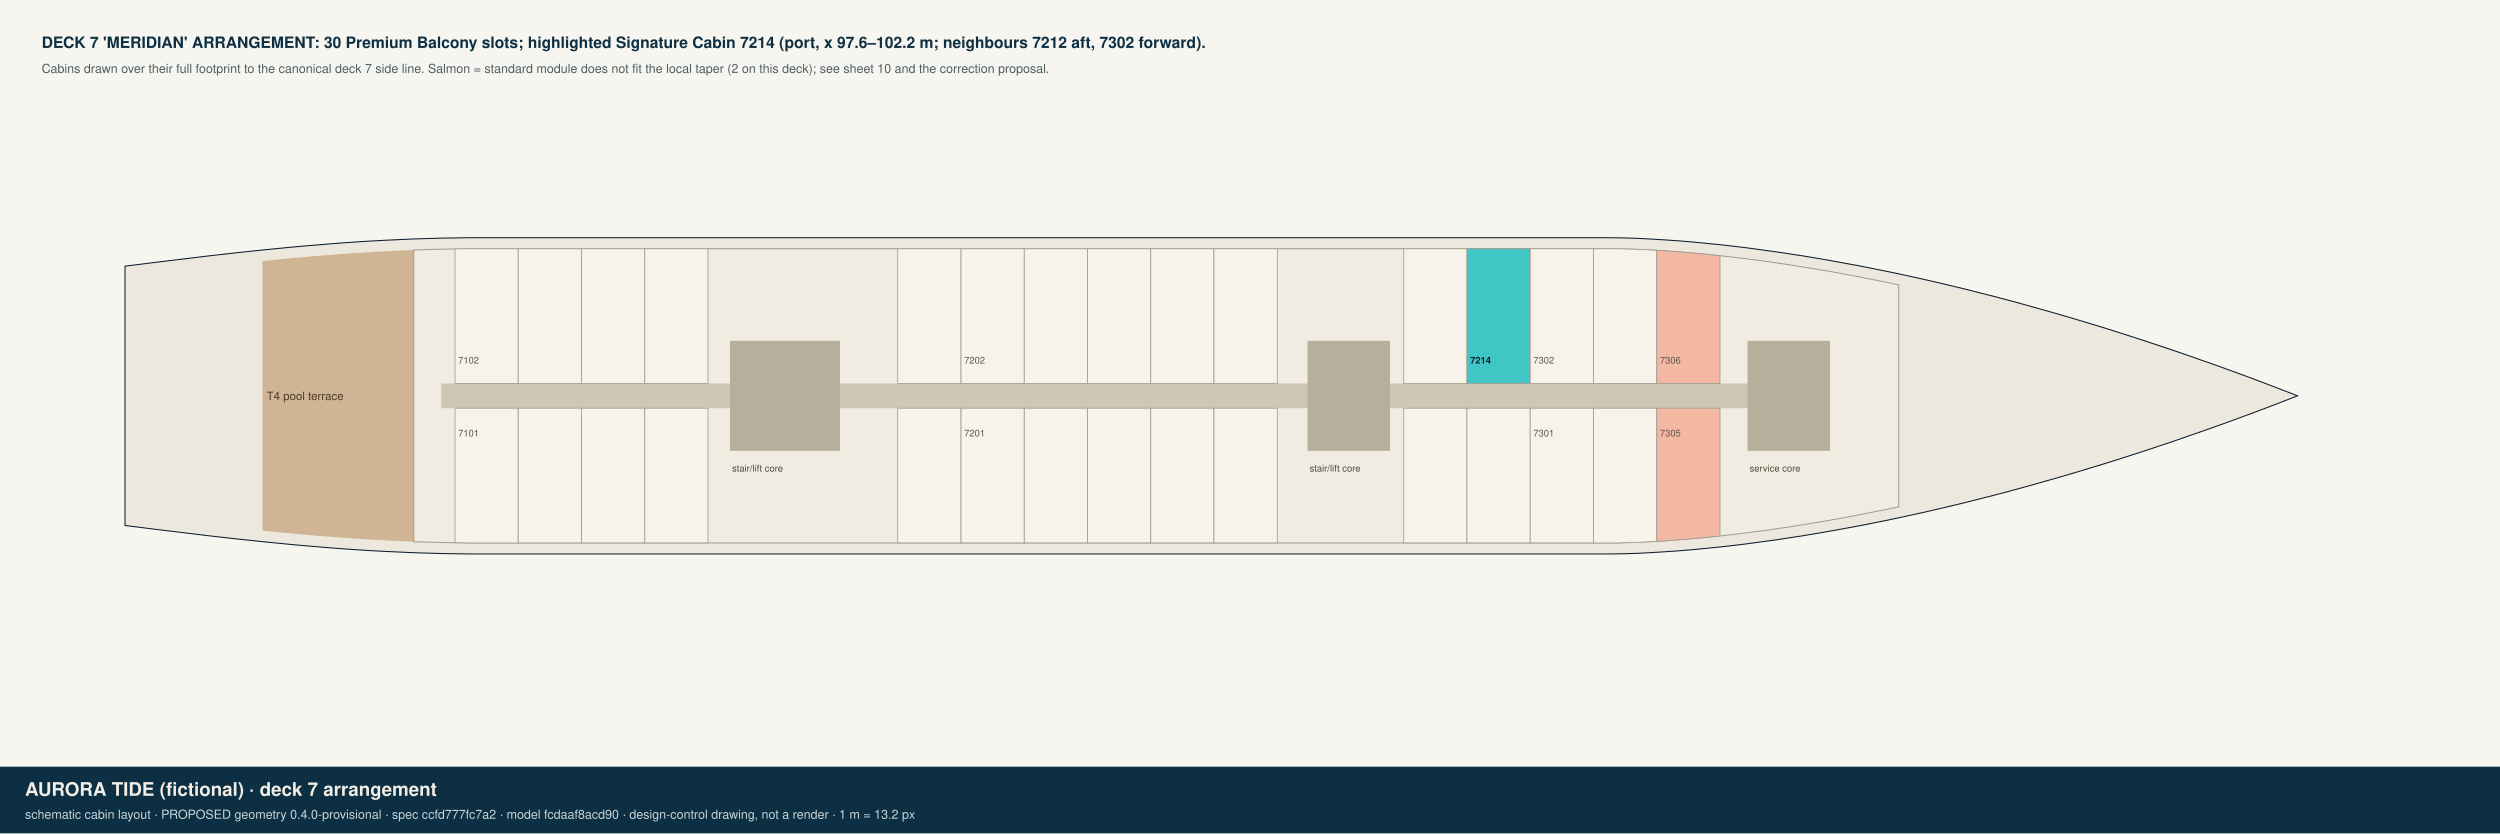
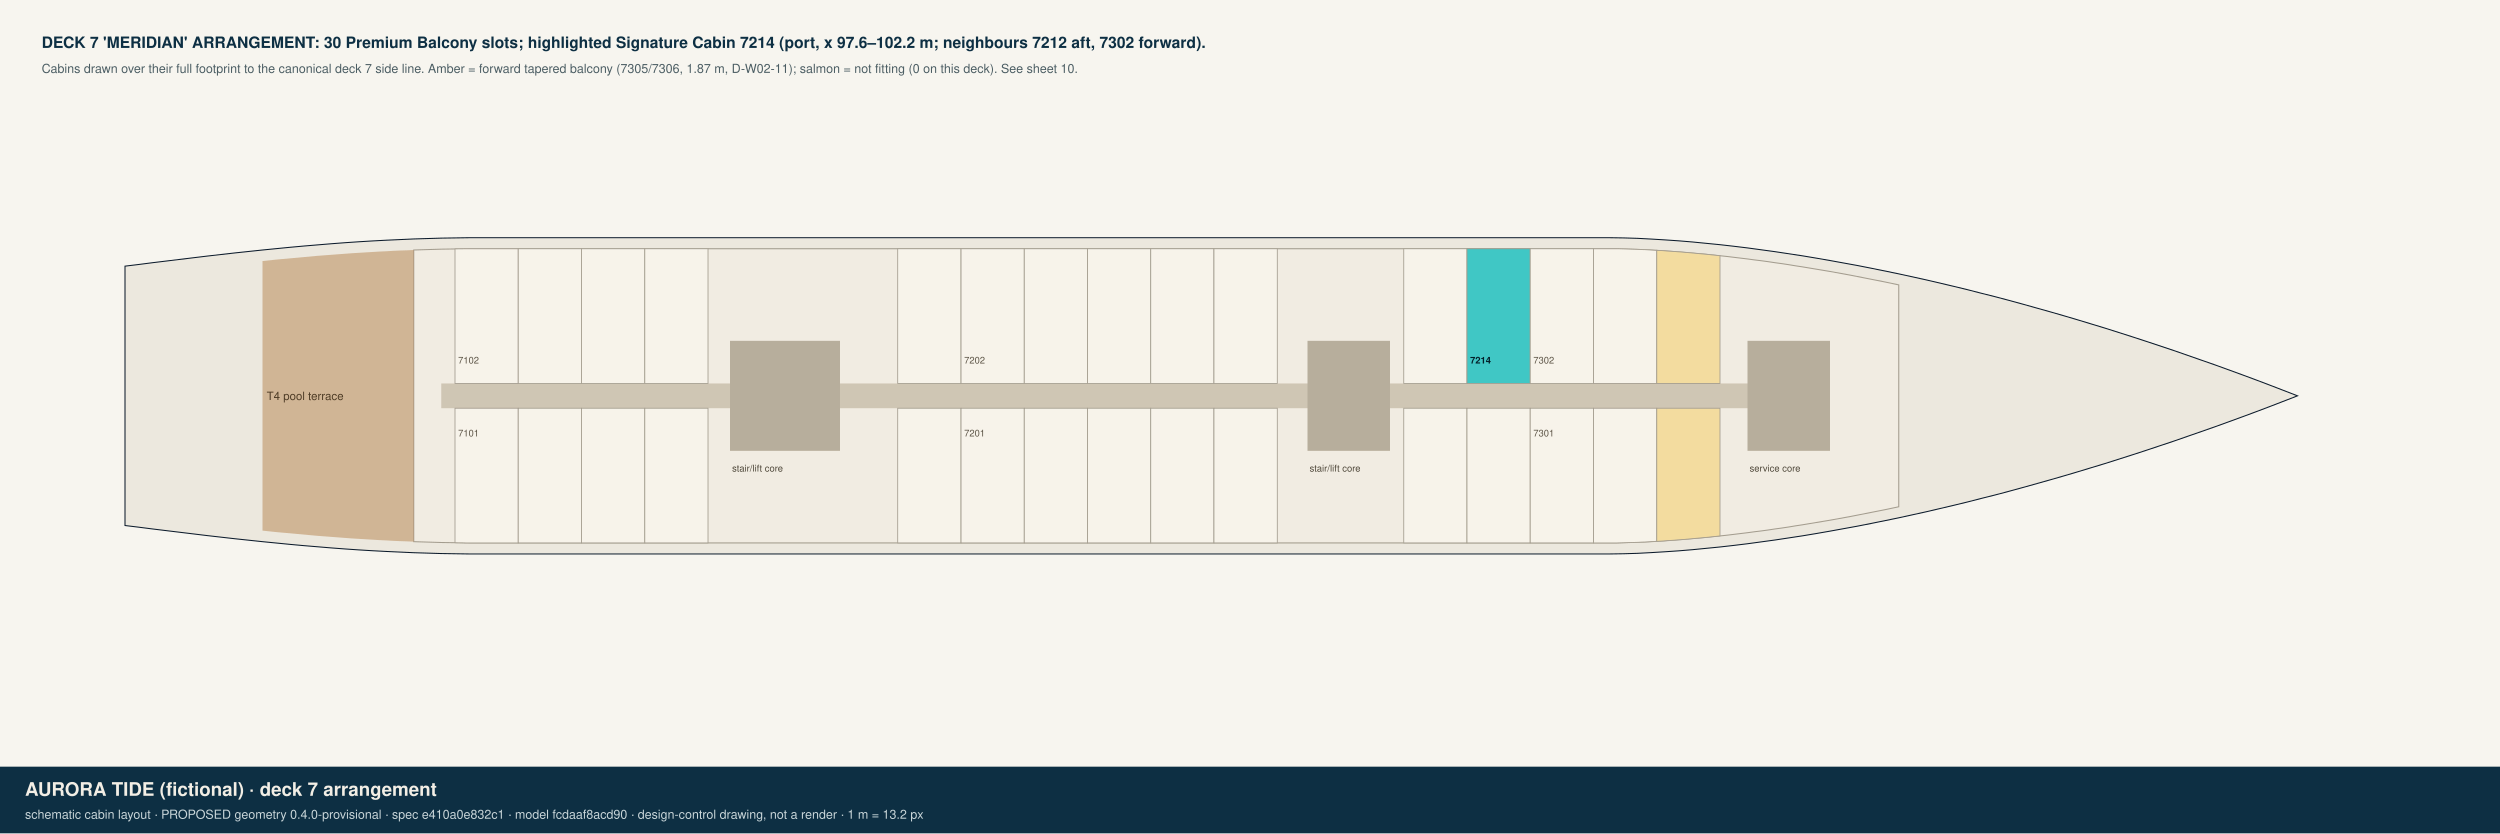
<svg xmlns="http://www.w3.org/2000/svg" viewBox="0 0 2400 800" width="2400" height="800" font-family="Helvetica, Arial, sans-serif">
  <rect width="2400" height="800" fill="#f7f5ef" />
  <g>
    <polygon points="120.0,255.5 133.2,253.9 146.4,252.2 159.6,250.6 172.8,249.0 186.0,247.4 199.2,245.8 212.4,244.3 225.6,242.8 238.8,241.4 252.0,240.0 265.2,238.7 278.4,237.4 291.6,236.2 304.8,235.1 318.0,234.0 331.2,233.0 344.4,232.1 357.6,231.3 370.8,230.6 384.0,230.0 397.2,229.4 410.4,229.0 423.6,228.6 436.8,228.4 450.0,228.2 463.2,228.2 476.4,228.2 489.6,228.2 502.8,228.2 516.0,228.2 529.2,228.2 542.4,228.2 555.6,228.2 568.8,228.2 582.0,228.2 595.2,228.2 608.4,228.2 621.6,228.2 634.8,228.2 648.0,228.2 661.2,228.2 674.4,228.2 687.6,228.2 700.8,228.2 714.0,228.2 727.2,228.2 740.4,228.2 753.6,228.2 766.8,228.2 780.0,228.2 793.2,228.2 806.4,228.2 819.6,228.2 832.8,228.2 846.0,228.2 859.2,228.2 872.4,228.2 885.6,228.2 898.8,228.2 912.0,228.2 925.2,228.2 938.4,228.2 951.6,228.2 964.8,228.2 978.0,228.2 991.2,228.2 1004.4,228.2 1017.6,228.2 1030.8,228.2 1044.0,228.2 1057.2,228.2 1070.4,228.2 1083.6,228.2 1096.8,228.2 1110.0,228.2 1123.2,228.2 1136.4,228.2 1149.6,228.2 1162.8,228.2 1176.0,228.2 1189.2,228.2 1202.4,228.2 1215.6,228.2 1228.8,228.2 1242.0,228.2 1255.2,228.2 1268.4,228.2 1281.6,228.2 1294.8,228.2 1308.0,228.2 1321.2,228.2 1334.4,228.2 1347.6,228.2 1360.8,228.2 1374.0,228.2 1387.2,228.2 1400.4,228.2 1413.6,228.2 1426.8,228.2 1440.0,228.2 1453.2,228.2 1466.4,228.2 1479.6,228.2 1492.8,228.2 1506.0,228.2 1519.2,228.2 1532.4,228.2 1545.6,228.2 1558.8,228.4 1572.0,228.8 1585.2,229.5 1598.4,230.3 1611.6,231.2 1624.8,232.3 1638.0,233.6 1651.2,234.9 1664.4,236.4 1677.6,238.0 1690.8,239.8 1704.0,241.6 1717.2,243.6 1730.4,245.6 1743.6,247.8 1756.8,250.1 1770.0,252.5 1783.2,254.9 1796.4,257.5 1809.6,260.2 1822.8,262.9 1836.0,265.8 1849.2,268.7 1862.4,271.8 1875.6,274.9 1888.8,278.1 1902.0,281.5 1915.2,284.8 1928.4,288.3 1941.6,291.9 1954.8,295.6 1968.0,299.3 1981.2,303.1 1994.4,307.0 2007.6,311.0 2020.8,315.0 2034.0,319.2 2047.2,323.4 2060.4,327.7 2073.6,332.1 2086.8,336.5 2100.0,341.1 2113.2,345.7 2126.4,350.3 2139.6,355.1 2152.8,359.9 2166.0,364.8 2179.2,369.8 2192.4,374.9 2205.6,380.0 2205.6,380.0 2192.4,385.1 2179.2,390.2 2166.0,395.2 2152.8,400.1 2139.6,404.9 2126.4,409.7 2113.2,414.3 2100.0,418.9 2086.8,423.5 2073.6,427.9 2060.4,432.3 2047.2,436.6 2034.0,440.8 2020.8,445.0 2007.6,449.0 1994.4,453.0 1981.2,456.9 1968.0,460.7 1954.8,464.4 1941.6,468.1 1928.4,471.7 1915.2,475.2 1902.0,478.5 1888.8,481.9 1875.6,485.1 1862.4,488.2 1849.2,491.3 1836.0,494.2 1822.8,497.1 1809.6,499.8 1796.4,502.5 1783.2,505.1 1770.0,507.5 1756.8,509.9 1743.6,512.2 1730.4,514.4 1717.2,516.4 1704.0,518.4 1690.8,520.2 1677.6,522.0 1664.4,523.6 1651.2,525.1 1638.0,526.4 1624.8,527.7 1611.6,528.8 1598.4,529.7 1585.2,530.5 1572.0,531.2 1558.8,531.6 1545.6,531.8 1532.4,531.8 1519.2,531.8 1506.0,531.8 1492.8,531.8 1479.6,531.8 1466.4,531.8 1453.2,531.8 1440.0,531.8 1426.8,531.8 1413.6,531.8 1400.4,531.8 1387.2,531.8 1374.0,531.8 1360.8,531.8 1347.6,531.8 1334.4,531.8 1321.2,531.8 1308.0,531.8 1294.8,531.8 1281.6,531.8 1268.4,531.8 1255.2,531.8 1242.0,531.8 1228.8,531.8 1215.6,531.8 1202.4,531.8 1189.2,531.8 1176.0,531.8 1162.8,531.8 1149.6,531.8 1136.4,531.8 1123.2,531.8 1110.0,531.8 1096.8,531.8 1083.6,531.8 1070.4,531.8 1057.2,531.8 1044.0,531.8 1030.8,531.8 1017.6,531.8 1004.4,531.8 991.2,531.8 978.0,531.8 964.8,531.8 951.6,531.8 938.4,531.8 925.2,531.8 912.0,531.8 898.8,531.8 885.6,531.8 872.4,531.8 859.2,531.8 846.0,531.8 832.8,531.8 819.6,531.8 806.4,531.8 793.2,531.8 780.0,531.8 766.8,531.8 753.6,531.8 740.4,531.8 727.2,531.8 714.0,531.8 700.8,531.8 687.6,531.8 674.4,531.8 661.2,531.8 648.0,531.8 634.8,531.8 621.6,531.8 608.4,531.8 595.2,531.8 582.0,531.8 568.8,531.8 555.6,531.8 542.4,531.8 529.2,531.8 516.0,531.8 502.8,531.8 489.6,531.8 476.4,531.8 463.2,531.8 450.0,531.8 436.8,531.6 423.6,531.4 410.4,531.0 397.2,530.6 384.0,530.0 370.8,529.4 357.6,528.7 344.4,527.9 331.2,527.0 318.0,526.0 304.8,524.9 291.6,523.8 278.4,522.6 265.2,521.3 252.0,520.0 238.8,518.6 225.6,517.2 212.4,515.7 199.2,514.2 186.0,512.6 172.8,511.0 159.6,509.4 146.4,507.8 133.2,506.1 120.0,504.5" fill="#ece8de" stroke="#0b1a2b" stroke-width="1" />
    <g id="deck7-footprint" data-k="13.2" data-ox="120" data-cy="380" data-from="21" data-to="129">
      <polygon points="397.2,240.0 403.8,239.8 410.4,239.6 417.0,239.4 423.6,239.2 430.2,239.1 436.8,239.0 443.4,238.9 450.0,238.8 456.6,238.8 463.2,238.8 469.8,238.8 476.4,238.8 483.0,238.8 489.6,238.8 496.2,238.8 502.8,238.8 509.4,238.8 516.0,238.8 522.6,238.8 529.2,238.8 535.8,238.8 542.4,238.8 549.0,238.8 555.6,238.8 562.2,238.8 568.8,238.8 575.4,238.8 582.0,238.8 588.6,238.8 595.2,238.8 601.8,238.8 608.4,238.8 615.0,238.8 621.6,238.8 628.2,238.8 634.8,238.8 641.4,238.8 648.0,238.8 654.6,238.8 661.2,238.8 667.8,238.8 674.4,238.8 681.0,238.8 687.6,238.8 694.2,238.8 700.8,238.8 707.4,238.8 714.0,238.8 720.6,238.8 727.2,238.8 733.8,238.8 740.4,238.8 747.0,238.8 753.6,238.8 760.2,238.8 766.8,238.8 773.4,238.8 780.0,238.8 786.6,238.8 793.2,238.8 799.8,238.8 806.4,238.8 813.0,238.8 819.6,238.8 826.2,238.8 832.8,238.8 839.4,238.8 846.0,238.8 852.6,238.8 859.2,238.8 865.8,238.8 872.4,238.8 879.0,238.8 885.6,238.8 892.2,238.8 898.8,238.8 905.4,238.8 912.0,238.8 918.6,238.8 925.2,238.8 931.8,238.8 938.4,238.8 945.0,238.8 951.6,238.8 958.2,238.8 964.8,238.8 971.4,238.8 978.0,238.8 984.6,238.8 991.2,238.8 997.8,238.8 1004.4,238.8 1011.0,238.8 1017.6,238.8 1024.2,238.8 1030.8,238.8 1037.4,238.8 1044.0,238.8 1050.6,238.8 1057.2,238.8 1063.8,238.8 1070.4,238.8 1077.0,238.8 1083.6,238.8 1090.2,238.8 1096.8,238.8 1103.4,238.8 1110.0,238.8 1116.6,238.8 1123.2,238.8 1129.8,238.8 1136.4,238.8 1143.0,238.8 1149.6,238.8 1156.2,238.8 1162.8,238.8 1169.4,238.8 1176.0,238.8 1182.6,238.8 1189.2,238.8 1195.8,238.8 1202.4,238.8 1209.0,238.8 1215.6,238.8 1222.2,238.8 1228.8,238.8 1235.4,238.8 1242.0,238.8 1248.6,238.8 1255.2,238.8 1261.8,238.8 1268.4,238.8 1275.0,238.8 1281.6,238.8 1288.2,238.8 1294.8,238.8 1301.4,238.8 1308.0,238.8 1314.6,238.8 1321.2,238.8 1327.8,238.8 1334.4,238.8 1341.0,238.8 1347.6,238.8 1354.2,238.8 1360.8,238.8 1367.4,238.8 1374.0,238.8 1380.6,238.8 1387.2,238.8 1393.8,238.8 1400.4,238.8 1407.0,238.8 1413.6,238.8 1420.2,238.8 1426.8,238.8 1433.4,238.8 1440.0,238.8 1446.6,238.8 1453.2,238.8 1459.8,238.8 1466.4,238.8 1473.0,238.8 1479.6,238.8 1486.2,238.8 1492.8,238.8 1499.4,238.8 1506.0,238.8 1512.6,238.8 1519.2,238.8 1525.8,238.8 1532.4,238.8 1539.0,238.8 1545.6,238.8 1552.2,238.8 1558.8,239.0 1565.4,239.2 1572.0,239.4 1578.6,239.7 1585.2,240.0 1591.8,240.4 1598.4,240.8 1605.0,241.3 1611.6,241.8 1618.2,242.3 1624.8,242.9 1631.4,243.5 1638.0,244.1 1644.6,244.8 1651.2,245.5 1657.8,246.2 1664.4,247.0 1671.0,247.8 1677.6,248.6 1684.2,249.5 1690.8,250.3 1697.4,251.2 1704.0,252.2 1710.6,253.1 1717.2,254.1 1723.8,255.2 1730.4,256.2 1737.0,257.3 1743.6,258.4 1750.2,259.5 1756.8,260.6 1763.4,261.8 1770.0,263.0 1776.6,264.2 1783.2,265.5 1789.8,266.8 1796.4,268.1 1803.0,269.4 1809.6,270.7 1816.2,272.1 1822.8,273.5 1822.8,486.5 1816.2,487.9 1809.6,489.3 1803.0,490.6 1796.4,491.9 1789.8,493.2 1783.2,494.5 1776.6,495.8 1770.0,497.0 1763.4,498.2 1756.8,499.4 1750.2,500.5 1743.6,501.6 1737.0,502.7 1730.4,503.8 1723.8,504.8 1717.2,505.9 1710.6,506.9 1704.0,507.8 1697.4,508.8 1690.8,509.7 1684.2,510.5 1677.6,511.4 1671.0,512.2 1664.4,513.0 1657.8,513.8 1651.2,514.5 1644.6,515.2 1638.0,515.9 1631.4,516.5 1624.8,517.1 1618.2,517.7 1611.6,518.2 1605.0,518.7 1598.4,519.2 1591.8,519.6 1585.2,520.0 1578.6,520.3 1572.0,520.6 1565.4,520.8 1558.8,521.0 1552.2,521.2 1545.6,521.2 1539.0,521.2 1532.4,521.2 1525.8,521.2 1519.2,521.2 1512.6,521.2 1506.0,521.2 1499.4,521.2 1492.8,521.2 1486.2,521.2 1479.6,521.2 1473.0,521.2 1466.4,521.2 1459.8,521.2 1453.2,521.2 1446.6,521.2 1440.0,521.2 1433.4,521.2 1426.8,521.2 1420.2,521.2 1413.6,521.2 1407.0,521.2 1400.4,521.2 1393.8,521.2 1387.2,521.2 1380.6,521.2 1374.0,521.2 1367.4,521.2 1360.8,521.2 1354.2,521.2 1347.6,521.2 1341.0,521.2 1334.4,521.2 1327.8,521.2 1321.2,521.2 1314.6,521.2 1308.0,521.2 1301.4,521.2 1294.8,521.2 1288.2,521.2 1281.6,521.2 1275.0,521.2 1268.4,521.2 1261.8,521.2 1255.2,521.2 1248.6,521.2 1242.0,521.2 1235.4,521.2 1228.8,521.2 1222.2,521.2 1215.6,521.2 1209.0,521.2 1202.4,521.2 1195.8,521.2 1189.2,521.2 1182.6,521.2 1176.0,521.2 1169.4,521.2 1162.8,521.2 1156.2,521.2 1149.6,521.2 1143.0,521.2 1136.4,521.2 1129.8,521.2 1123.2,521.2 1116.6,521.2 1110.0,521.2 1103.4,521.2 1096.8,521.2 1090.2,521.2 1083.6,521.2 1077.0,521.2 1070.4,521.2 1063.8,521.2 1057.2,521.2 1050.6,521.2 1044.0,521.2 1037.4,521.2 1030.8,521.2 1024.2,521.2 1017.6,521.2 1011.0,521.2 1004.4,521.2 997.8,521.2 991.2,521.2 984.6,521.2 978.0,521.2 971.4,521.2 964.8,521.2 958.2,521.2 951.6,521.2 945.0,521.2 938.4,521.2 931.8,521.2 925.2,521.2 918.6,521.2 912.0,521.2 905.4,521.2 898.8,521.2 892.2,521.2 885.6,521.2 879.0,521.2 872.4,521.2 865.8,521.2 859.2,521.2 852.6,521.2 846.0,521.2 839.4,521.2 832.8,521.2 826.2,521.2 819.6,521.2 813.0,521.2 806.4,521.2 799.8,521.2 793.2,521.2 786.6,521.2 780.0,521.2 773.4,521.2 766.8,521.2 760.2,521.2 753.6,521.2 747.0,521.2 740.4,521.2 733.8,521.2 727.2,521.2 720.6,521.2 714.0,521.2 707.4,521.2 700.8,521.2 694.2,521.2 687.6,521.2 681.0,521.2 674.4,521.2 667.8,521.2 661.2,521.2 654.6,521.2 648.0,521.2 641.4,521.2 634.8,521.2 628.2,521.2 621.6,521.2 615.0,521.2 608.4,521.2 601.8,521.2 595.2,521.2 588.6,521.2 582.0,521.2 575.4,521.2 568.8,521.2 562.2,521.2 555.6,521.2 549.0,521.2 542.4,521.2 535.8,521.2 529.2,521.2 522.6,521.2 516.0,521.2 509.4,521.2 502.8,521.2 496.2,521.2 489.6,521.2 483.0,521.2 476.4,521.2 469.8,521.2 463.2,521.2 456.6,521.2 450.0,521.2 443.4,521.1 436.8,521.0 430.2,520.9 423.6,520.8 417.0,520.6 410.4,520.4 403.8,520.2 397.2,520.0" fill="#f1ece2" stroke="#a39c8e" stroke-width="1" />
    </g>
    <polygon points="252.0,250.6 258.6,249.9 265.2,249.2 271.8,248.6 278.4,248.0 285.0,247.4 291.6,246.8 298.2,246.2 304.8,245.6 311.4,245.1 318.0,244.6 324.6,244.1 331.2,243.6 337.8,243.1 344.4,242.7 351.0,242.3 357.6,241.9 364.2,241.5 370.8,241.2 377.4,240.8 384.0,240.5 390.6,240.3 397.2,240.0 397.2,520.0 390.6,519.7 384.0,519.5 377.4,519.2 370.8,518.8 364.2,518.5 357.6,518.1 351.0,517.7 344.4,517.3 337.8,516.9 331.2,516.4 324.6,515.9 318.0,515.4 311.4,514.9 304.8,514.4 298.2,513.8 291.6,513.2 285.0,512.6 278.4,512.0 271.8,511.4 265.2,510.8 258.6,510.1 252.0,509.4" fill="#b98a5a" stroke="none" stroke-width="1" fill-opacity="0.55" />
    <text x="256.0" y="384.0" font-size="11" fill="#4d3b25">T4 pool terrace</text>
    <rect x="423.6" y="368.12" width="1293.6" height="23.76" fill="#cfc6b4" />
    <rect x="700.8" y="327.2" width="105.6" height="105.6" fill="#b7ae9c" />
    <text x="702.8" y="452.7" font-size="9" fill="#4b4436">stair/lift core</text>
    <rect x="1255.2" y="327.2" width="79.2" height="105.6" fill="#b7ae9c" />
    <text x="1257.2" y="452.7" font-size="9" fill="#4b4436">stair/lift core</text>
    <rect x="1677.6" y="327.2" width="79.2" height="105.6" fill="#b7ae9c" />
    <text x="1679.6" y="452.7" font-size="9" fill="#4b4436">service core</text>
    <polygon points="436.8,368.1 440.1,368.1 443.4,368.1 446.7,368.1 450.0,368.1 453.3,368.1 456.6,368.1 459.9,368.1 463.2,368.1 466.5,368.1 469.8,368.1 473.1,368.1 476.4,368.1 479.7,368.1 483.0,368.1 486.3,368.1 489.6,368.1 492.9,368.1 496.2,368.1 497.5,368.1 497.5,238.8 496.2,238.8 492.9,238.8 489.6,238.8 486.3,238.8 483.0,238.8 479.7,238.8 476.4,238.8 473.1,238.8 469.8,238.8 466.5,238.8 463.2,238.8 459.9,238.8 456.6,238.8 453.3,238.8 450.0,238.8 446.7,238.8 443.4,238.9 440.1,238.9 436.8,239.0" fill="#f7f3ea" stroke="#a39c8e" stroke-width="0.8" />
    <text x="439.8" y="349.0" font-size="9" fill="#5b5345">7102</text>
    <polygon points="436.8,391.9 440.1,391.9 443.4,391.9 446.7,391.9 450.0,391.9 453.3,391.9 456.6,391.9 459.9,391.9 463.2,391.9 466.5,391.9 469.8,391.9 473.1,391.9 476.4,391.9 479.7,391.9 483.0,391.9 486.3,391.9 489.6,391.9 492.9,391.9 496.2,391.9 497.5,391.9 497.5,521.2 496.2,521.2 492.9,521.2 489.6,521.2 486.3,521.2 483.0,521.2 479.7,521.2 476.4,521.2 473.1,521.2 469.8,521.2 466.5,521.2 463.2,521.2 459.9,521.2 456.6,521.2 453.3,521.2 450.0,521.2 446.7,521.2 443.4,521.1 440.1,521.1 436.8,521.0" fill="#f7f3ea" stroke="#a39c8e" stroke-width="0.8" />
    <text x="439.8" y="419.0" font-size="9" fill="#5b5345">7101</text>
    <polygon points="497.5,368.1 500.8,368.1 504.1,368.1 507.4,368.1 510.7,368.1 514.0,368.1 517.3,368.1 520.6,368.1 523.9,368.1 527.2,368.1 530.5,368.1 533.8,368.1 537.1,368.1 540.4,368.1 543.7,368.1 547.0,368.1 550.3,368.1 553.6,368.1 556.9,368.1 558.2,368.1 558.2,238.8 556.9,238.8 553.6,238.8 550.3,238.8 547.0,238.8 543.7,238.8 540.4,238.8 537.1,238.8 533.8,238.8 530.5,238.8 527.2,238.8 523.9,238.8 520.6,238.8 517.3,238.8 514.0,238.8 510.7,238.8 507.4,238.8 504.1,238.8 500.8,238.8 497.5,238.8" fill="#f7f3ea" stroke="#a39c8e" stroke-width="0.8" />
    <polygon points="497.5,391.9 500.8,391.9 504.1,391.9 507.4,391.9 510.7,391.9 514.0,391.9 517.3,391.9 520.6,391.9 523.9,391.9 527.2,391.9 530.5,391.9 533.8,391.9 537.1,391.9 540.4,391.9 543.7,391.9 547.0,391.9 550.3,391.9 553.6,391.9 556.9,391.9 558.2,391.9 558.2,521.2 556.9,521.2 553.6,521.2 550.3,521.2 547.0,521.2 543.7,521.2 540.4,521.2 537.1,521.2 533.8,521.2 530.5,521.2 527.2,521.2 523.9,521.2 520.6,521.2 517.3,521.2 514.0,521.2 510.7,521.2 507.4,521.2 504.1,521.2 500.8,521.2 497.5,521.2" fill="#f7f3ea" stroke="#a39c8e" stroke-width="0.8" />
    <polygon points="558.2,368.1 561.5,368.1 564.8,368.1 568.1,368.1 571.4,368.1 574.7,368.1 578.0,368.1 581.3,368.1 584.6,368.1 587.9,368.1 591.2,368.1 594.5,368.1 597.8,368.1 601.1,368.1 604.4,368.1 607.7,368.1 611.0,368.1 614.3,368.1 617.6,368.1 619.0,368.1 619.0,238.8 617.6,238.8 614.3,238.8 611.0,238.8 607.7,238.8 604.4,238.8 601.1,238.8 597.8,238.8 594.5,238.8 591.2,238.8 587.9,238.8 584.6,238.8 581.3,238.8 578.0,238.8 574.7,238.8 571.4,238.8 568.1,238.8 564.8,238.8 561.5,238.8 558.2,238.8" fill="#f7f3ea" stroke="#a39c8e" stroke-width="0.8" />
    <polygon points="558.2,391.9 561.5,391.9 564.8,391.9 568.1,391.9 571.4,391.9 574.7,391.9 578.0,391.9 581.3,391.9 584.6,391.9 587.9,391.9 591.2,391.9 594.5,391.9 597.8,391.9 601.1,391.9 604.4,391.9 607.7,391.9 611.0,391.9 614.3,391.9 617.6,391.9 619.0,391.9 619.0,521.2 617.6,521.2 614.3,521.2 611.0,521.2 607.7,521.2 604.4,521.2 601.1,521.2 597.8,521.2 594.5,521.2 591.2,521.2 587.9,521.2 584.6,521.2 581.3,521.2 578.0,521.2 574.7,521.2 571.4,521.2 568.1,521.2 564.8,521.2 561.5,521.2 558.2,521.2" fill="#f7f3ea" stroke="#a39c8e" stroke-width="0.8" />
    <polygon points="619.0,368.1 622.3,368.1 625.6,368.1 628.9,368.1 632.2,368.1 635.5,368.1 638.8,368.1 642.1,368.1 645.4,368.1 648.7,368.1 652.0,368.1 655.3,368.1 658.6,368.1 661.9,368.1 665.2,368.1 668.5,368.1 671.8,368.1 675.1,368.1 678.4,368.1 679.7,368.1 679.7,238.8 678.4,238.8 675.1,238.8 671.8,238.8 668.5,238.8 665.2,238.8 661.9,238.8 658.6,238.8 655.3,238.8 652.0,238.8 648.7,238.8 645.4,238.8 642.1,238.8 638.8,238.8 635.5,238.8 632.2,238.8 628.9,238.8 625.6,238.8 622.3,238.8 619.0,238.8" fill="#f7f3ea" stroke="#a39c8e" stroke-width="0.8" />
    <polygon points="619.0,391.9 622.3,391.9 625.6,391.9 628.9,391.9 632.2,391.9 635.5,391.9 638.8,391.9 642.1,391.9 645.4,391.9 648.7,391.9 652.0,391.9 655.3,391.9 658.6,391.9 661.9,391.9 665.2,391.9 668.5,391.9 671.8,391.9 675.1,391.9 678.4,391.9 679.7,391.9 679.7,521.2 678.4,521.2 675.1,521.2 671.8,521.2 668.5,521.2 665.2,521.2 661.9,521.2 658.6,521.2 655.3,521.2 652.0,521.2 648.7,521.2 645.4,521.2 642.1,521.2 638.8,521.2 635.5,521.2 632.2,521.2 628.9,521.2 625.6,521.2 622.3,521.2 619.0,521.2" fill="#f7f3ea" stroke="#a39c8e" stroke-width="0.8" />
    <polygon points="861.8,368.1 865.1,368.1 868.4,368.1 871.7,368.1 875.0,368.1 878.3,368.1 881.6,368.1 884.9,368.1 888.2,368.1 891.5,368.1 894.8,368.1 898.1,368.1 901.4,368.1 904.7,368.1 908.0,368.1 911.3,368.1 914.6,368.1 917.9,368.1 921.2,368.1 922.6,368.1 922.6,238.8 921.2,238.8 917.9,238.8 914.6,238.8 911.3,238.8 908.0,238.8 904.7,238.8 901.4,238.8 898.1,238.8 894.8,238.8 891.5,238.8 888.2,238.8 884.9,238.8 881.6,238.8 878.3,238.8 875.0,238.8 871.7,238.8 868.4,238.8 865.1,238.8 861.8,238.8" fill="#f7f3ea" stroke="#a39c8e" stroke-width="0.8" />
    <polygon points="861.8,391.9 865.1,391.9 868.4,391.9 871.7,391.9 875.0,391.9 878.3,391.9 881.6,391.9 884.9,391.9 888.2,391.9 891.5,391.9 894.8,391.9 898.1,391.9 901.4,391.9 904.7,391.9 908.0,391.9 911.3,391.9 914.6,391.9 917.9,391.9 921.2,391.9 922.6,391.9 922.6,521.2 921.2,521.2 917.9,521.2 914.6,521.2 911.3,521.2 908.0,521.2 904.7,521.2 901.4,521.2 898.1,521.2 894.8,521.2 891.5,521.2 888.2,521.2 884.9,521.2 881.6,521.2 878.3,521.2 875.0,521.2 871.7,521.2 868.4,521.2 865.1,521.2 861.8,521.2" fill="#f7f3ea" stroke="#a39c8e" stroke-width="0.8" />
    <polygon points="922.6,368.1 925.9,368.1 929.2,368.1 932.5,368.1 935.8,368.1 939.1,368.1 942.4,368.1 945.7,368.1 949.0,368.1 952.3,368.1 955.6,368.1 958.9,368.1 962.2,368.1 965.5,368.1 968.8,368.1 972.1,368.1 975.4,368.1 978.7,368.1 982.0,368.1 983.3,368.1 983.3,238.8 982.0,238.8 978.7,238.8 975.4,238.8 972.1,238.8 968.8,238.8 965.5,238.8 962.2,238.8 958.9,238.8 955.6,238.8 952.3,238.8 949.0,238.8 945.7,238.8 942.4,238.8 939.1,238.8 935.8,238.8 932.5,238.8 929.2,238.8 925.9,238.8 922.6,238.8" fill="#f7f3ea" stroke="#a39c8e" stroke-width="0.8" />
    <text x="925.6" y="349.0" font-size="9" fill="#5b5345">7202</text>
    <polygon points="922.6,391.9 925.9,391.9 929.2,391.9 932.5,391.9 935.8,391.9 939.1,391.9 942.4,391.9 945.7,391.9 949.0,391.9 952.3,391.9 955.6,391.9 958.9,391.9 962.2,391.9 965.5,391.9 968.8,391.9 972.1,391.9 975.4,391.9 978.7,391.9 982.0,391.9 983.3,391.9 983.3,521.2 982.0,521.2 978.7,521.2 975.4,521.2 972.1,521.2 968.8,521.2 965.5,521.2 962.2,521.2 958.9,521.2 955.6,521.2 952.3,521.2 949.0,521.2 945.7,521.2 942.4,521.2 939.1,521.2 935.8,521.2 932.5,521.2 929.2,521.2 925.9,521.2 922.6,521.2" fill="#f7f3ea" stroke="#a39c8e" stroke-width="0.8" />
    <text x="925.6" y="419.0" font-size="9" fill="#5b5345">7201</text>
    <polygon points="983.3,368.1 986.6,368.1 989.9,368.1 993.2,368.1 996.5,368.1 999.8,368.1 1003.1,368.1 1006.4,368.1 1009.7,368.1 1013.0,368.1 1016.3,368.1 1019.6,368.1 1022.9,368.1 1026.2,368.1 1029.5,368.1 1032.8,368.1 1036.1,368.1 1039.4,368.1 1042.7,368.1 1044.0,368.1 1044.0,238.8 1042.7,238.8 1039.4,238.8 1036.1,238.8 1032.8,238.8 1029.5,238.8 1026.2,238.8 1022.9,238.8 1019.6,238.8 1016.3,238.8 1013.0,238.8 1009.7,238.8 1006.4,238.8 1003.1,238.8 999.8,238.8 996.5,238.8 993.2,238.8 989.9,238.8 986.6,238.8 983.3,238.8" fill="#f7f3ea" stroke="#a39c8e" stroke-width="0.8" />
    <polygon points="983.3,391.9 986.6,391.9 989.9,391.9 993.2,391.9 996.5,391.9 999.8,391.9 1003.1,391.9 1006.4,391.9 1009.7,391.9 1013.0,391.9 1016.3,391.9 1019.6,391.9 1022.9,391.9 1026.2,391.9 1029.5,391.9 1032.8,391.9 1036.1,391.9 1039.4,391.9 1042.7,391.9 1044.0,391.9 1044.0,521.2 1042.7,521.2 1039.4,521.2 1036.1,521.2 1032.8,521.2 1029.5,521.2 1026.2,521.2 1022.9,521.2 1019.6,521.2 1016.3,521.2 1013.0,521.2 1009.7,521.2 1006.4,521.2 1003.1,521.2 999.8,521.2 996.5,521.2 993.2,521.2 989.9,521.2 986.6,521.2 983.3,521.2" fill="#f7f3ea" stroke="#a39c8e" stroke-width="0.8" />
    <polygon points="1044.0,368.1 1047.3,368.1 1050.6,368.1 1053.9,368.1 1057.2,368.1 1060.5,368.1 1063.8,368.1 1067.1,368.1 1070.4,368.1 1073.7,368.1 1077.0,368.1 1080.3,368.1 1083.6,368.1 1086.9,368.1 1090.2,368.1 1093.5,368.1 1096.8,368.1 1100.1,368.1 1103.4,368.1 1104.7,368.1 1104.7,238.8 1103.4,238.8 1100.1,238.8 1096.8,238.8 1093.5,238.8 1090.2,238.8 1086.9,238.8 1083.6,238.8 1080.3,238.8 1077.0,238.8 1073.7,238.8 1070.4,238.8 1067.1,238.8 1063.8,238.8 1060.5,238.8 1057.2,238.8 1053.9,238.8 1050.6,238.8 1047.3,238.8 1044.0,238.8" fill="#f7f3ea" stroke="#a39c8e" stroke-width="0.8" />
    <polygon points="1044.0,391.9 1047.3,391.9 1050.6,391.9 1053.9,391.9 1057.2,391.9 1060.5,391.9 1063.8,391.9 1067.1,391.9 1070.4,391.9 1073.7,391.9 1077.0,391.9 1080.3,391.9 1083.6,391.9 1086.9,391.9 1090.2,391.9 1093.5,391.9 1096.8,391.9 1100.1,391.9 1103.4,391.9 1104.7,391.9 1104.7,521.2 1103.4,521.2 1100.1,521.2 1096.8,521.2 1093.5,521.2 1090.2,521.2 1086.9,521.2 1083.6,521.2 1080.3,521.2 1077.0,521.2 1073.7,521.2 1070.4,521.2 1067.1,521.2 1063.8,521.2 1060.5,521.2 1057.2,521.2 1053.9,521.2 1050.6,521.2 1047.3,521.2 1044.0,521.2" fill="#f7f3ea" stroke="#a39c8e" stroke-width="0.8" />
    <polygon points="1104.7,368.1 1108.0,368.1 1111.3,368.1 1114.6,368.1 1117.9,368.1 1121.2,368.1 1124.5,368.1 1127.8,368.1 1131.1,368.1 1134.4,368.1 1137.7,368.1 1141.0,368.1 1144.3,368.1 1147.6,368.1 1150.9,368.1 1154.2,368.1 1157.5,368.1 1160.8,368.1 1164.1,368.1 1165.4,368.1 1165.4,238.8 1164.1,238.8 1160.8,238.8 1157.5,238.8 1154.2,238.8 1150.9,238.8 1147.6,238.8 1144.3,238.8 1141.0,238.8 1137.7,238.8 1134.4,238.8 1131.1,238.8 1127.8,238.8 1124.5,238.8 1121.2,238.8 1117.9,238.8 1114.6,238.8 1111.3,238.8 1108.0,238.8 1104.7,238.8" fill="#f7f3ea" stroke="#a39c8e" stroke-width="0.8" />
    <polygon points="1104.7,391.9 1108.0,391.9 1111.3,391.9 1114.6,391.9 1117.9,391.9 1121.2,391.9 1124.5,391.9 1127.8,391.9 1131.1,391.9 1134.4,391.9 1137.7,391.9 1141.0,391.9 1144.3,391.9 1147.6,391.9 1150.9,391.9 1154.2,391.9 1157.5,391.9 1160.8,391.9 1164.1,391.9 1165.4,391.9 1165.4,521.2 1164.1,521.2 1160.8,521.2 1157.5,521.2 1154.2,521.2 1150.9,521.2 1147.6,521.2 1144.3,521.2 1141.0,521.2 1137.7,521.2 1134.4,521.2 1131.1,521.2 1127.8,521.2 1124.5,521.2 1121.2,521.2 1117.9,521.2 1114.6,521.2 1111.3,521.2 1108.0,521.2 1104.7,521.2" fill="#f7f3ea" stroke="#a39c8e" stroke-width="0.8" />
    <polygon points="1165.4,368.1 1168.7,368.1 1172.0,368.1 1175.3,368.1 1178.6,368.1 1181.9,368.1 1185.2,368.1 1188.5,368.1 1191.8,368.1 1195.1,368.1 1198.4,368.1 1201.7,368.1 1205.0,368.1 1208.3,368.1 1211.6,368.1 1214.9,368.1 1218.2,368.1 1221.5,368.1 1224.8,368.1 1226.2,368.1 1226.2,238.8 1224.8,238.8 1221.5,238.8 1218.2,238.8 1214.9,238.8 1211.6,238.8 1208.3,238.8 1205.0,238.8 1201.7,238.8 1198.4,238.8 1195.1,238.8 1191.8,238.8 1188.5,238.8 1185.2,238.8 1181.9,238.8 1178.6,238.8 1175.3,238.8 1172.0,238.8 1168.7,238.8 1165.4,238.8" fill="#f7f3ea" stroke="#a39c8e" stroke-width="0.8" />
    <polygon points="1165.4,391.9 1168.7,391.9 1172.0,391.9 1175.3,391.9 1178.6,391.9 1181.9,391.9 1185.2,391.9 1188.5,391.9 1191.8,391.9 1195.1,391.9 1198.4,391.9 1201.7,391.9 1205.0,391.9 1208.3,391.9 1211.6,391.9 1214.9,391.9 1218.2,391.9 1221.5,391.9 1224.8,391.9 1226.2,391.9 1226.2,521.2 1224.8,521.2 1221.5,521.2 1218.2,521.2 1214.9,521.2 1211.6,521.2 1208.3,521.2 1205.0,521.2 1201.7,521.2 1198.4,521.2 1195.1,521.2 1191.8,521.2 1188.5,521.2 1185.2,521.2 1181.9,521.2 1178.6,521.2 1175.3,521.2 1172.0,521.2 1168.7,521.2 1165.4,521.2" fill="#f7f3ea" stroke="#a39c8e" stroke-width="0.8" />
    <polygon points="1347.6,368.1 1350.9,368.1 1354.2,368.1 1357.5,368.1 1360.8,368.1 1364.1,368.1 1367.4,368.1 1370.7,368.1 1374.0,368.1 1377.3,368.1 1380.6,368.1 1383.9,368.1 1387.2,368.1 1390.5,368.1 1393.8,368.1 1397.1,368.1 1400.4,368.1 1403.7,368.1 1407.0,368.1 1408.3,368.1 1408.3,238.8 1407.0,238.8 1403.7,238.8 1400.4,238.8 1397.1,238.8 1393.8,238.8 1390.5,238.8 1387.2,238.8 1383.9,238.8 1380.6,238.8 1377.3,238.8 1374.0,238.8 1370.7,238.8 1367.4,238.8 1364.1,238.8 1360.8,238.8 1357.5,238.8 1354.2,238.8 1350.9,238.8 1347.6,238.8" fill="#f7f3ea" stroke="#a39c8e" stroke-width="0.8" />
    <polygon points="1347.6,391.9 1350.9,391.9 1354.2,391.9 1357.5,391.9 1360.8,391.9 1364.1,391.9 1367.4,391.9 1370.7,391.9 1374.0,391.9 1377.3,391.9 1380.6,391.9 1383.9,391.9 1387.2,391.9 1390.5,391.9 1393.8,391.9 1397.1,391.9 1400.4,391.9 1403.7,391.9 1407.0,391.9 1408.3,391.9 1408.3,521.2 1407.0,521.2 1403.7,521.2 1400.4,521.2 1397.1,521.2 1393.8,521.2 1390.5,521.2 1387.2,521.2 1383.9,521.2 1380.6,521.2 1377.3,521.2 1374.0,521.2 1370.7,521.2 1367.4,521.2 1364.1,521.2 1360.8,521.2 1357.5,521.2 1354.2,521.2 1350.9,521.2 1347.6,521.2" fill="#f7f3ea" stroke="#a39c8e" stroke-width="0.8" />
    <polygon points="1408.3,368.1 1411.6,368.1 1414.9,368.1 1418.2,368.1 1421.5,368.1 1424.8,368.1 1428.1,368.1 1431.4,368.1 1434.7,368.1 1438.0,368.1 1441.3,368.1 1444.6,368.1 1447.9,368.1 1451.2,368.1 1454.5,368.1 1457.8,368.1 1461.1,368.1 1464.4,368.1 1467.7,368.1 1469.0,368.1 1469.0,238.8 1467.7,238.8 1464.4,238.8 1461.1,238.8 1457.8,238.8 1454.5,238.8 1451.2,238.8 1447.9,238.8 1444.6,238.8 1441.3,238.8 1438.0,238.8 1434.7,238.8 1431.4,238.8 1428.1,238.8 1424.8,238.8 1421.5,238.8 1418.2,238.8 1414.9,238.8 1411.6,238.8 1408.3,238.8" fill="#40c7c5" stroke="#a39c8e" stroke-width="0.8" />
    <text x="1411.3" y="349.0" font-size="9" fill="#032029" font-weight="700">7214</text>
    <polygon points="1408.3,391.9 1411.6,391.9 1414.9,391.9 1418.2,391.9 1421.5,391.9 1424.8,391.9 1428.1,391.9 1431.4,391.9 1434.7,391.9 1438.0,391.9 1441.3,391.9 1444.6,391.9 1447.9,391.9 1451.2,391.9 1454.5,391.9 1457.8,391.9 1461.1,391.9 1464.4,391.9 1467.7,391.9 1469.0,391.9 1469.0,521.2 1467.7,521.2 1464.4,521.2 1461.1,521.2 1457.8,521.2 1454.5,521.2 1451.2,521.2 1447.9,521.2 1444.6,521.2 1441.3,521.2 1438.0,521.2 1434.7,521.2 1431.4,521.2 1428.1,521.2 1424.8,521.2 1421.5,521.2 1418.2,521.2 1414.9,521.2 1411.6,521.2 1408.3,521.2" fill="#f7f3ea" stroke="#a39c8e" stroke-width="0.8" />
    <polygon points="1469.0,368.1 1472.3,368.1 1475.6,368.1 1478.9,368.1 1482.2,368.1 1485.5,368.1 1488.8,368.1 1492.1,368.1 1495.4,368.1 1498.7,368.1 1502.0,368.1 1505.3,368.1 1508.6,368.1 1511.9,368.1 1515.2,368.1 1518.5,368.1 1521.8,368.1 1525.1,368.1 1528.4,368.1 1529.8,368.1 1529.8,238.8 1528.4,238.8 1525.1,238.8 1521.8,238.8 1518.5,238.8 1515.2,238.8 1511.9,238.8 1508.6,238.8 1505.3,238.8 1502.0,238.8 1498.7,238.8 1495.4,238.8 1492.1,238.8 1488.8,238.8 1485.5,238.8 1482.2,238.8 1478.9,238.8 1475.6,238.8 1472.3,238.8 1469.0,238.8" fill="#f7f3ea" stroke="#a39c8e" stroke-width="0.8" />
    <text x="1472.0" y="349.0" font-size="9" fill="#5b5345">7302</text>
    <polygon points="1469.0,391.9 1472.3,391.9 1475.6,391.9 1478.9,391.9 1482.2,391.9 1485.5,391.9 1488.8,391.9 1492.1,391.9 1495.4,391.9 1498.7,391.9 1502.0,391.9 1505.3,391.9 1508.6,391.9 1511.9,391.9 1515.2,391.9 1518.5,391.9 1521.8,391.9 1525.1,391.9 1528.4,391.9 1529.8,391.9 1529.8,521.2 1528.4,521.2 1525.1,521.2 1521.8,521.2 1518.5,521.2 1515.2,521.2 1511.9,521.2 1508.6,521.2 1505.3,521.2 1502.0,521.2 1498.7,521.2 1495.4,521.2 1492.1,521.2 1488.8,521.2 1485.5,521.2 1482.2,521.2 1478.9,521.2 1475.6,521.2 1472.3,521.2 1469.0,521.2" fill="#f7f3ea" stroke="#a39c8e" stroke-width="0.8" />
    <text x="1472.0" y="419.0" font-size="9" fill="#5b5345">7301</text>
    <polygon points="1529.8,368.1 1533.1,368.1 1536.4,368.1 1539.7,368.1 1543.0,368.1 1546.3,368.1 1549.6,368.1 1552.9,368.1 1556.2,368.1 1559.5,368.1 1562.8,368.1 1566.1,368.1 1569.4,368.1 1572.7,368.1 1576.0,368.1 1579.3,368.1 1582.6,368.1 1585.9,368.1 1589.2,368.1 1590.5,368.1 1590.5,240.3 1589.2,240.3 1585.9,240.1 1582.6,239.9 1579.3,239.7 1576.0,239.6 1572.7,239.4 1569.4,239.3 1566.1,239.2 1562.8,239.1 1559.5,239.0 1556.2,238.9 1552.9,238.8 1549.6,238.8 1546.3,238.8 1543.0,238.8 1539.7,238.8 1536.4,238.8 1533.1,238.8 1529.8,238.8" fill="#f7f3ea" stroke="#a39c8e" stroke-width="0.8" />
    <polygon points="1529.8,391.9 1533.1,391.9 1536.4,391.9 1539.7,391.9 1543.0,391.9 1546.3,391.9 1549.6,391.9 1552.9,391.9 1556.2,391.9 1559.5,391.9 1562.8,391.9 1566.1,391.9 1569.4,391.9 1572.7,391.9 1576.0,391.9 1579.3,391.9 1582.6,391.9 1585.9,391.9 1589.2,391.9 1590.5,391.9 1590.5,519.7 1589.2,519.7 1585.9,519.9 1582.6,520.1 1579.3,520.3 1576.0,520.4 1572.7,520.6 1569.4,520.7 1566.1,520.8 1562.8,520.9 1559.5,521.0 1556.2,521.1 1552.9,521.2 1549.6,521.2 1546.3,521.2 1543.0,521.2 1539.7,521.2 1536.4,521.2 1533.1,521.2 1529.8,521.2" fill="#f7f3ea" stroke="#a39c8e" stroke-width="0.8" />
-     <polygon points="1590.5,368.1 1593.8,368.1 1597.1,368.1 1600.4,368.1 1603.7,368.1 1607.0,368.1 1610.3,368.1 1613.6,368.1 1616.9,368.1 1620.2,368.1 1623.5,368.1 1626.8,368.1 1630.1,368.1 1633.4,368.1 1636.7,368.1 1640.0,368.1 1643.3,368.1 1646.6,368.1 1649.9,368.1 1651.2,368.1 1651.2,245.5 1649.9,245.4 1646.6,245.0 1643.3,244.7 1640.0,244.3 1636.7,244.0 1633.4,243.7 1630.1,243.4 1626.8,243.1 1623.5,242.8 1620.2,242.5 1616.9,242.2 1613.6,241.9 1610.3,241.7 1607.0,241.4 1603.7,241.2 1600.4,241.0 1597.1,240.7 1593.8,240.5 1590.5,240.3" fill="#f2b8a2" stroke="#a39c8e" stroke-width="0.8" />
-     <text x="1593.5" y="349.0" font-size="9" fill="#5b5345">7306</text>
-     <polygon points="1590.5,391.9 1593.8,391.9 1597.1,391.9 1600.4,391.9 1603.7,391.9 1607.0,391.9 1610.3,391.9 1613.6,391.9 1616.9,391.9 1620.2,391.9 1623.5,391.9 1626.8,391.9 1630.1,391.9 1633.4,391.9 1636.7,391.9 1640.0,391.9 1643.3,391.9 1646.6,391.9 1649.9,391.9 1651.2,391.9 1651.2,514.5 1649.9,514.6 1646.6,515.0 1643.3,515.3 1640.0,515.7 1636.7,516.0 1633.4,516.3 1630.1,516.6 1626.8,516.9 1623.5,517.2 1620.2,517.5 1616.9,517.8 1613.6,518.1 1610.3,518.3 1607.0,518.6 1603.7,518.8 1600.4,519.0 1597.1,519.3 1593.8,519.5 1590.5,519.7" fill="#f2b8a2" stroke="#a39c8e" stroke-width="0.8" />
-     <text x="1593.5" y="419.0" font-size="9" fill="#5b5345">7305</text>
+     <polygon points="1590.5,368.1 1593.8,368.1 1597.1,368.1 1600.4,368.1 1603.7,368.1 1607.0,368.1 1610.3,368.1 1613.6,368.1 1616.9,368.1 1620.2,368.1 1623.5,368.1 1626.8,368.1 1630.1,368.1 1633.4,368.1 1636.7,368.1 1640.0,368.1 1643.3,368.1 1646.6,368.1 1649.9,368.1 1651.2,368.1 1651.2,245.5 1649.9,245.4 1646.6,245.0 1643.3,244.7 1640.0,244.3 1636.7,244.0 1633.4,243.7 1630.1,243.4 1626.8,243.1 1623.5,242.8 1620.2,242.5 1616.9,242.2 1613.6,241.9 1610.3,241.7 1607.0,241.4 1603.7,241.2 1600.4,241.0 1597.1,240.7 1593.8,240.5 1590.5,240.3" fill="#f3dc9f" stroke="#a39c8e" stroke-width="0.8" />
+     <polygon points="1590.5,391.9 1593.8,391.9 1597.1,391.9 1600.4,391.9 1603.7,391.9 1607.0,391.9 1610.3,391.9 1613.6,391.9 1616.9,391.9 1620.2,391.9 1623.5,391.9 1626.8,391.9 1630.1,391.9 1633.4,391.9 1636.7,391.9 1640.0,391.9 1643.3,391.9 1646.6,391.9 1649.9,391.9 1651.2,391.9 1651.2,514.5 1649.9,514.6 1646.6,515.0 1643.3,515.3 1640.0,515.7 1636.7,516.0 1633.4,516.3 1630.1,516.6 1626.8,516.9 1623.5,517.2 1620.2,517.5 1616.9,517.8 1613.6,518.1 1610.3,518.3 1607.0,518.6 1603.7,518.8 1600.4,519.0 1597.1,519.3 1593.8,519.5 1590.5,519.7" fill="#f3dc9f" stroke="#a39c8e" stroke-width="0.8" />
    <text x="40.0" y="46.0" font-size="15" fill="#0d2f43" font-weight="700">DECK 7 'MERIDIAN' ARRANGEMENT: 30 Premium Balcony slots; highlighted Signature Cabin 7214 (port, x 97.6–102.2 m; neighbours 7212 aft, 7302 forward).</text>
-     <text x="40.0" y="70.0" font-size="12" fill="#4b5d63">Cabins drawn over their full footprint to the canonical deck 7 side line. Salmon = standard module does not fit the local taper (2 on this deck); see sheet 10 and the correction proposal.</text>
+     <text x="40.0" y="70.0" font-size="12" fill="#4b5d63">Cabins drawn over their full footprint to the canonical deck 7 side line. Amber = forward tapered balcony (7305/7306, 1.87 m, D-W02-11); salmon = not fitting (0 on this deck). See sheet 10.</text>
  </g>
  <g font-size="15" fill="#0d2f43">
    <rect x="0" y="736" width="2400" height="64" fill="#0d2f43" />
    <text x="24" y="764" fill="#f2eee5" font-size="18" font-weight="700">AURORA TIDE (fictional) · deck 7 arrangement</text>
-     <text x="24" y="786" fill="#c9d6d9" font-size="12">schematic cabin layout · PROPOSED geometry 0.4.0-provisional · spec ccfd777fc7a2 · model fcdaaf8acd90 · design-control drawing, not a render · 1 m = 13.2 px</text>
+     <text x="24" y="786" fill="#c9d6d9" font-size="12">schematic cabin layout · PROPOSED geometry 0.4.0-provisional · spec e410a0e832c1 · model fcdaaf8acd90 · design-control drawing, not a render · 1 m = 13.2 px</text>
  </g>
</svg>
